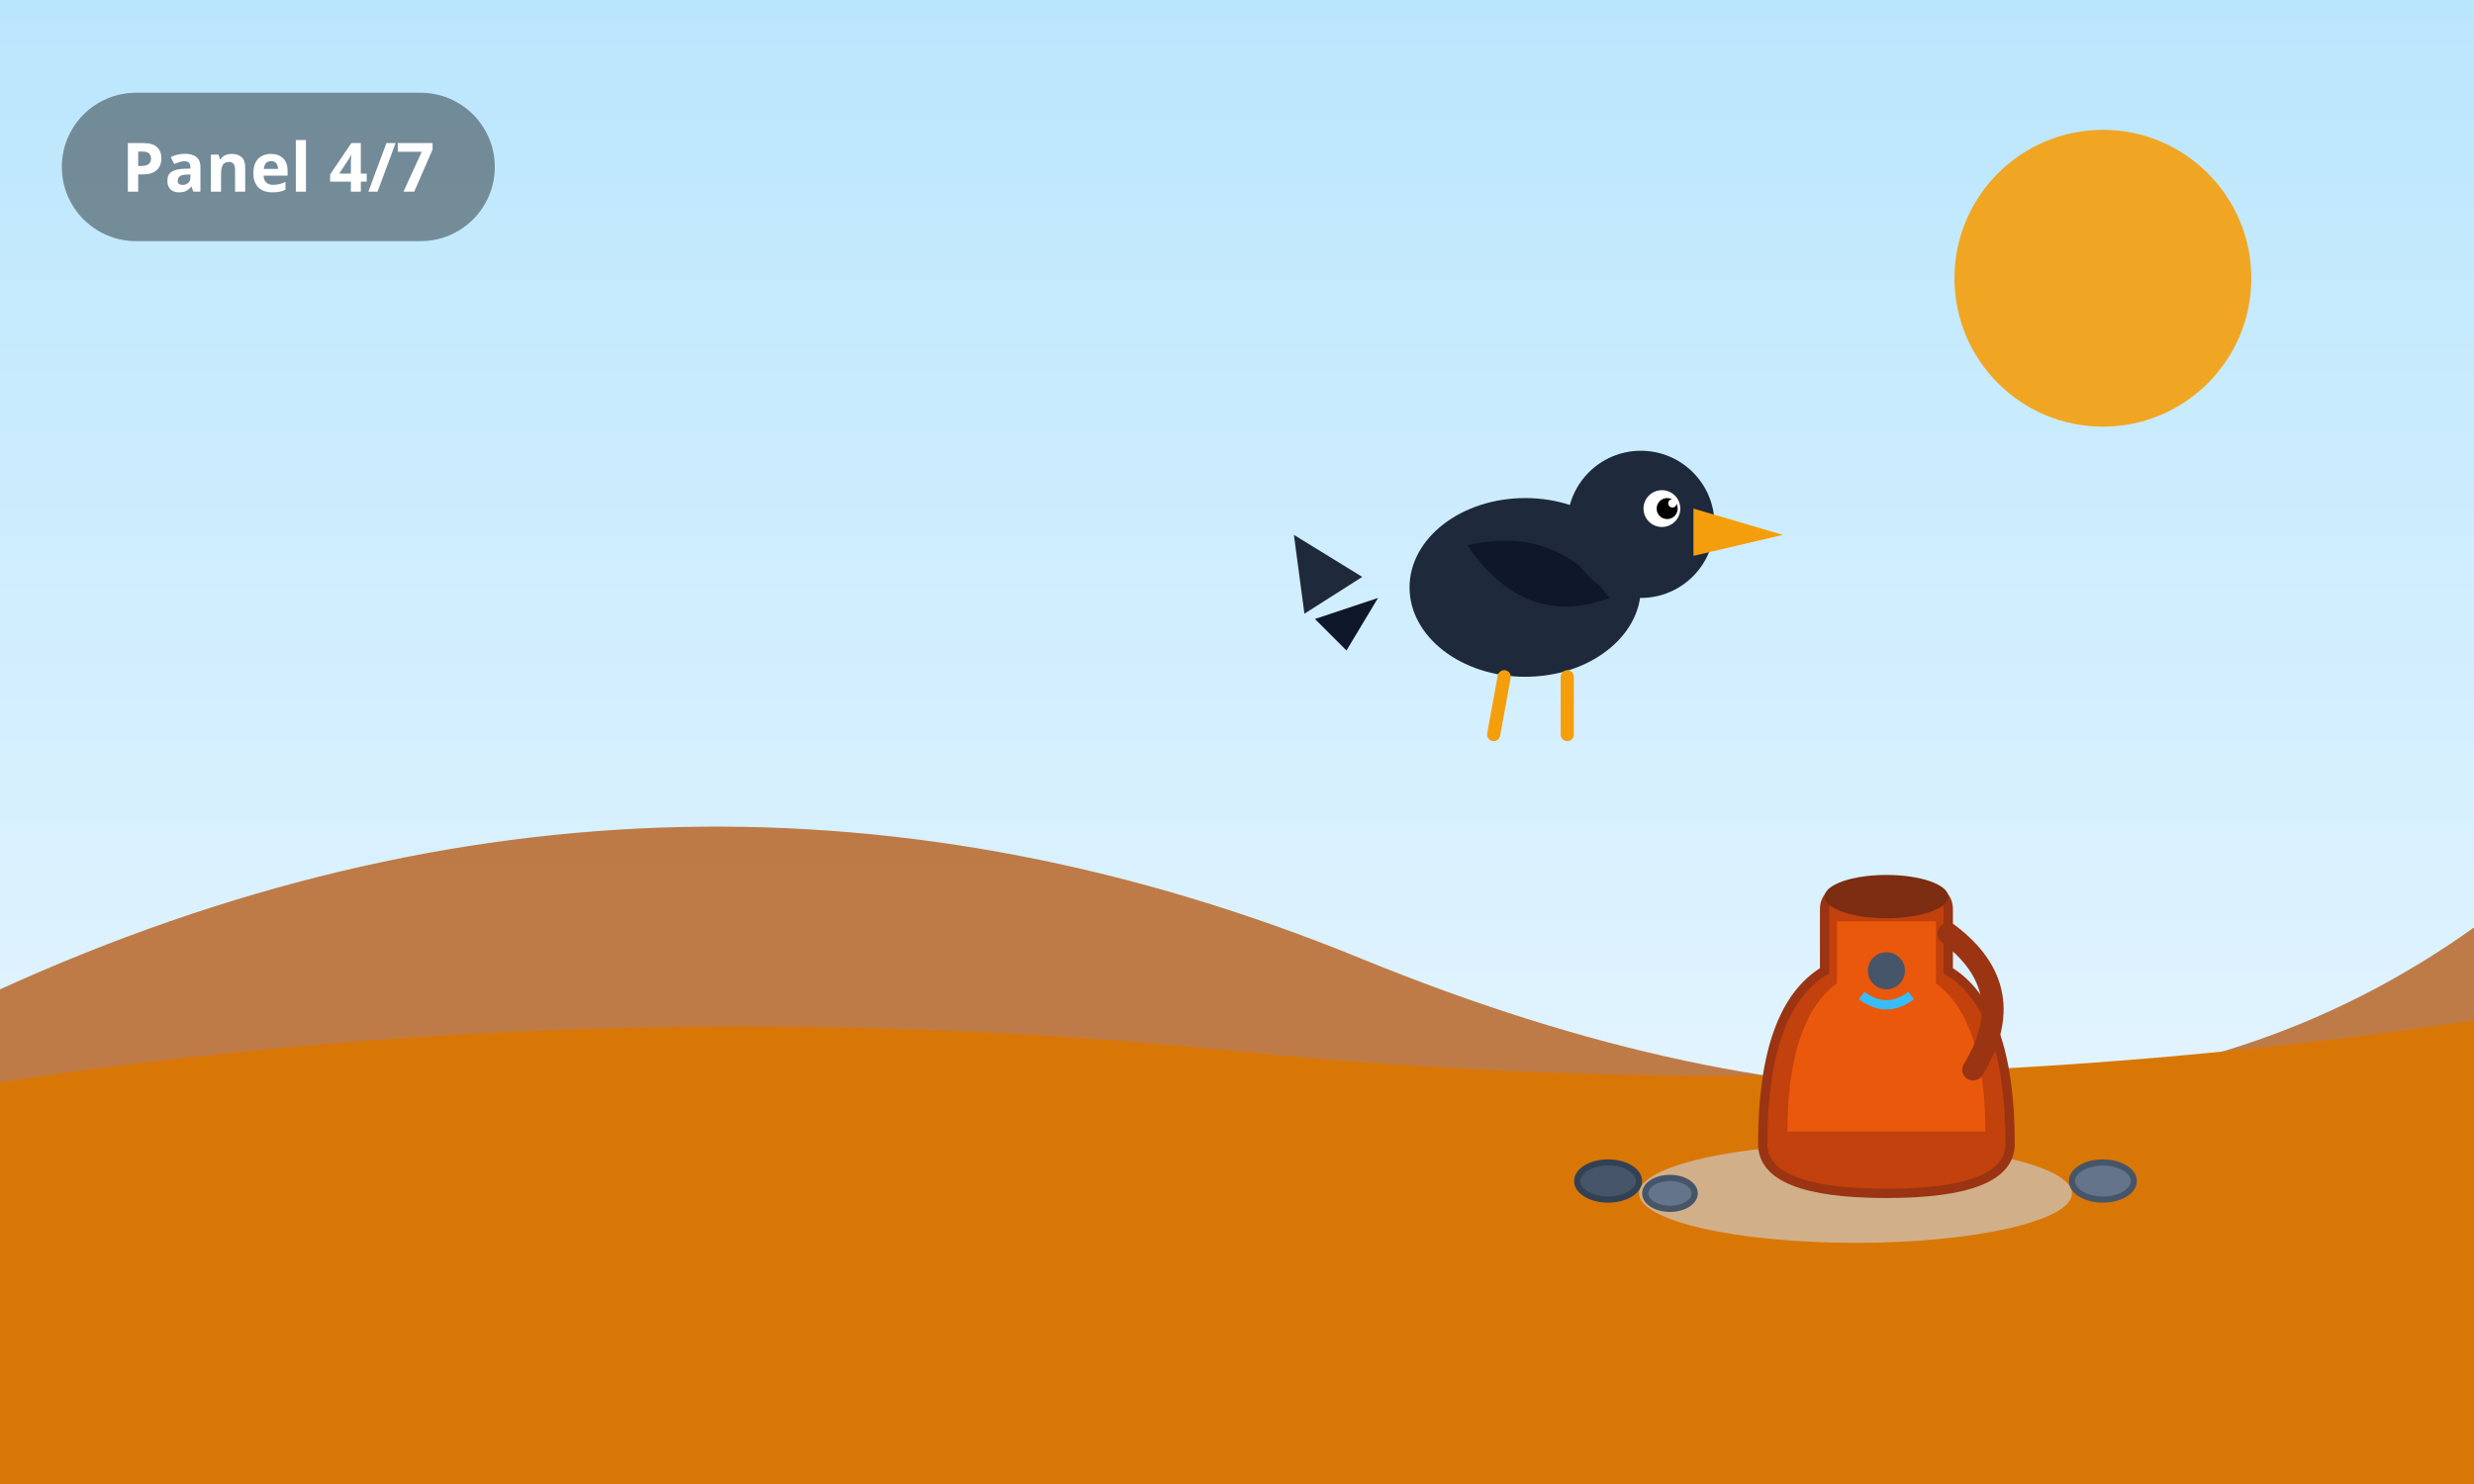
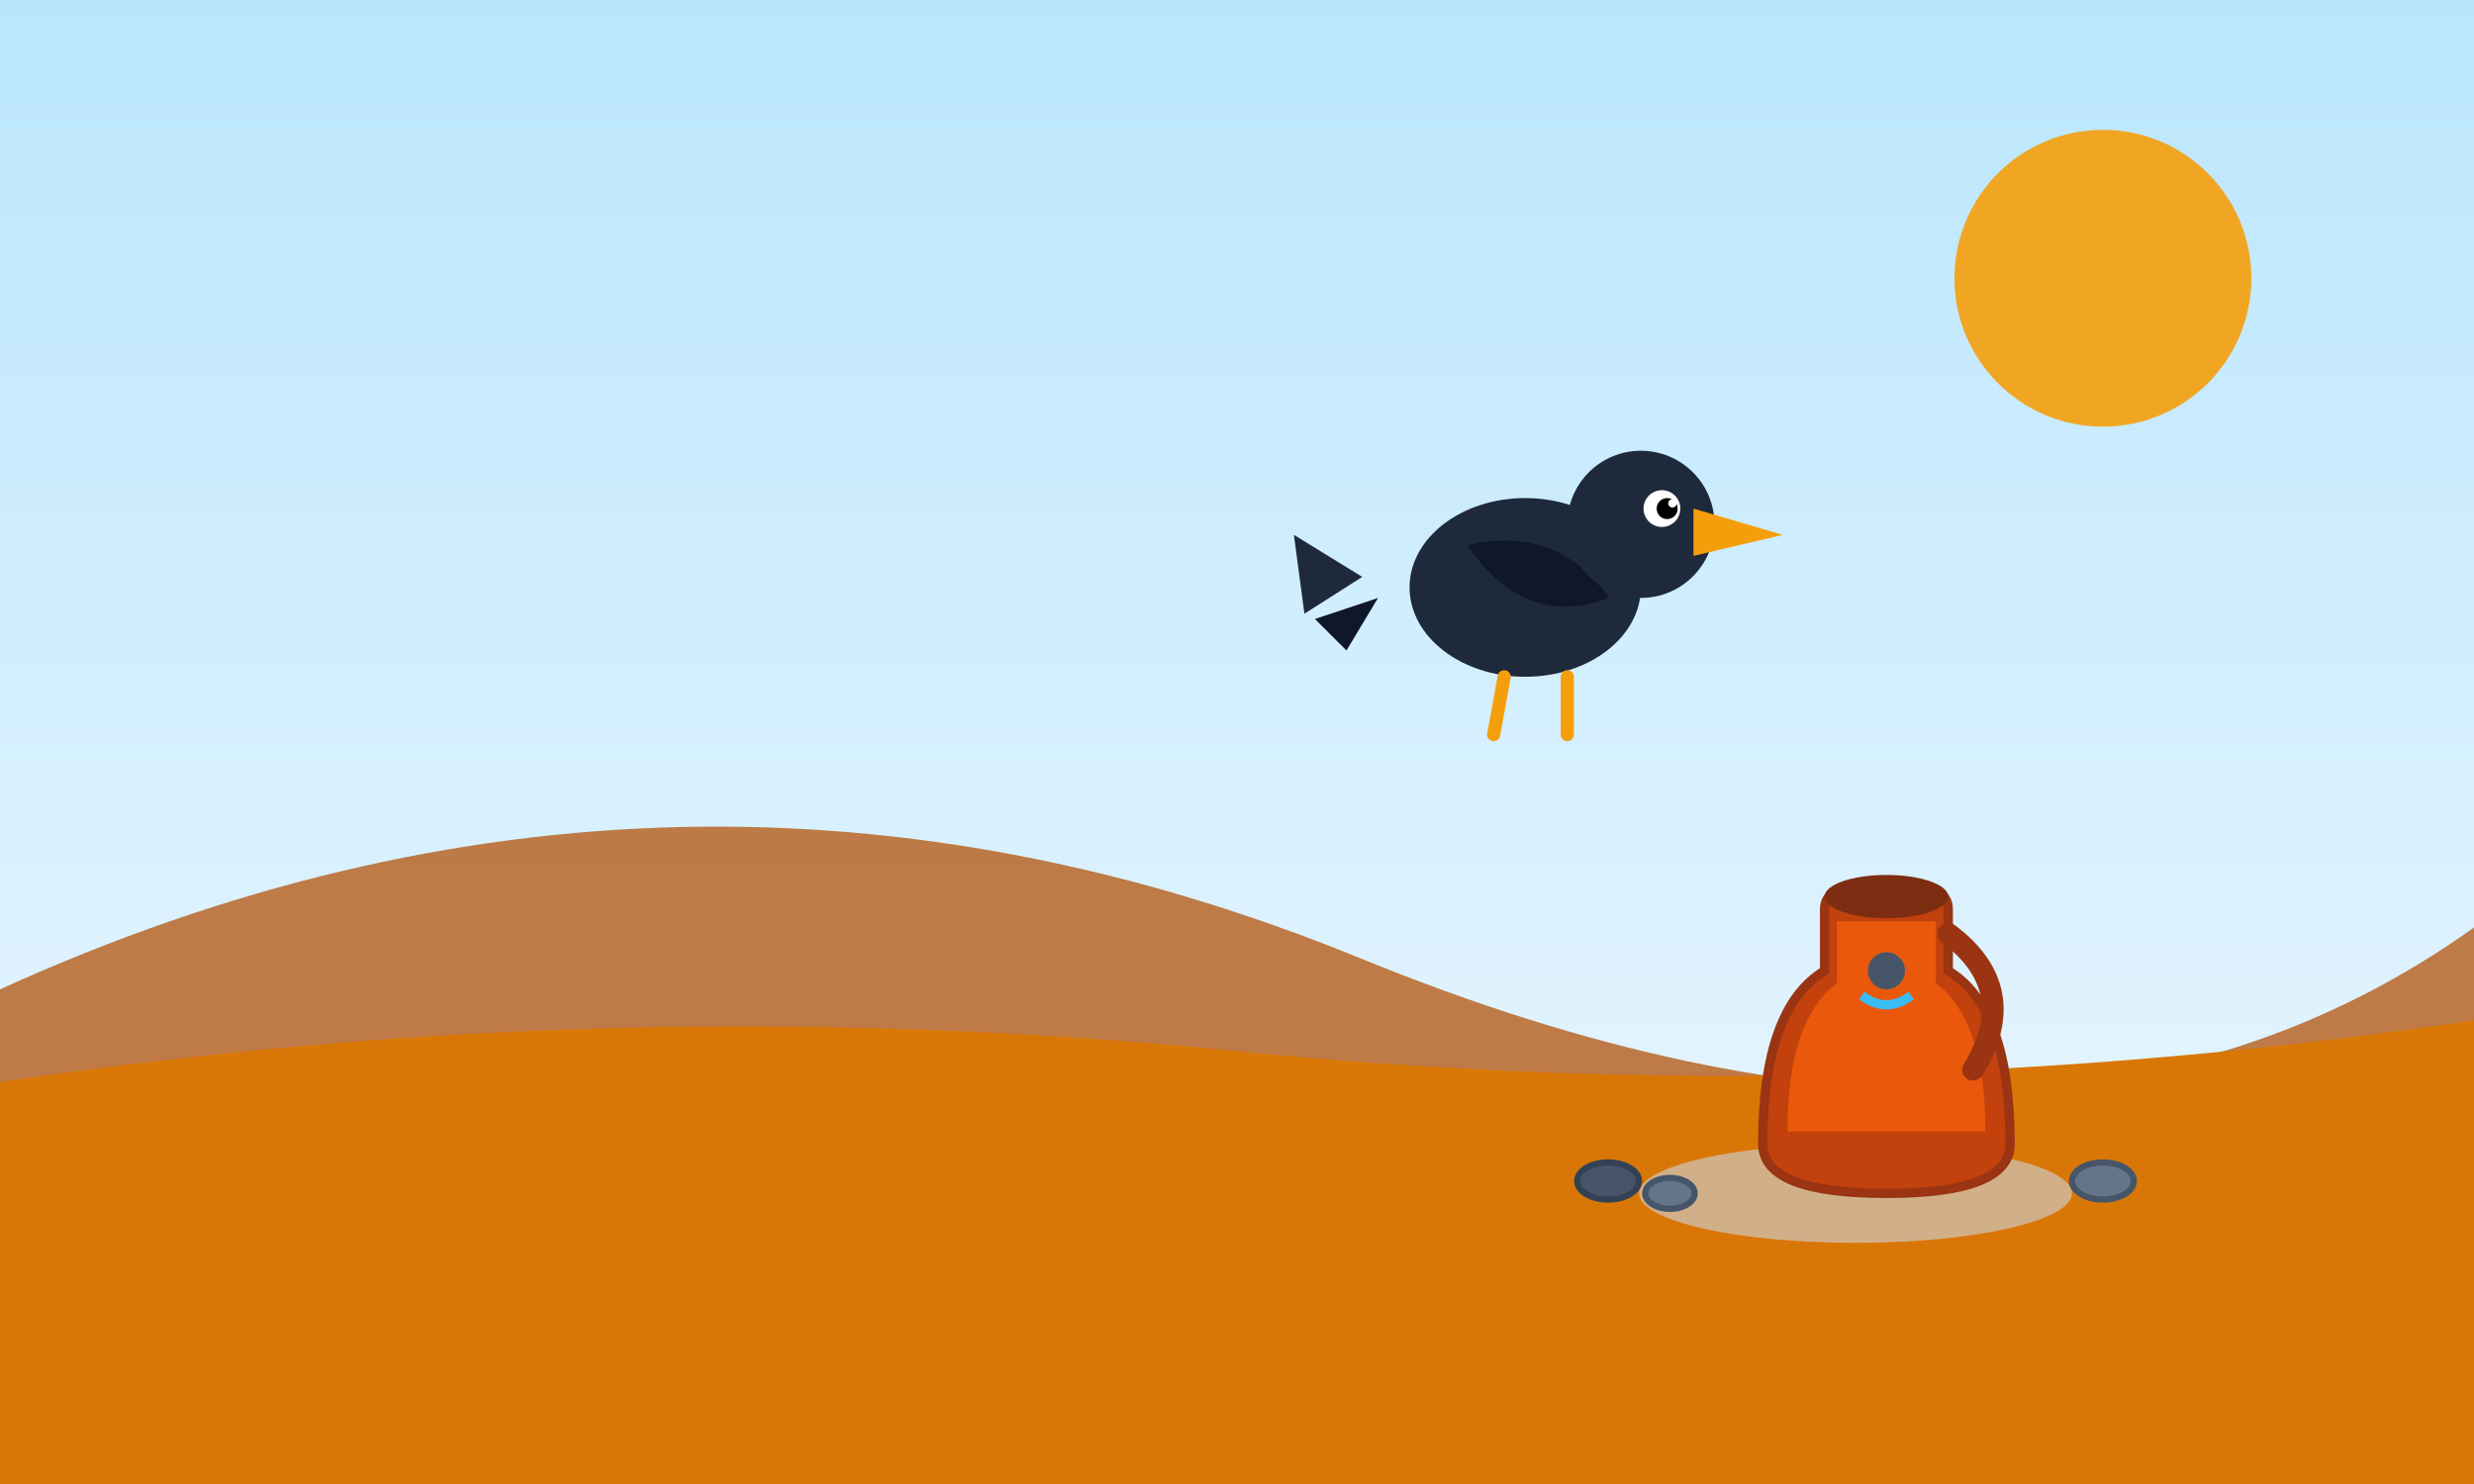
<svg xmlns="http://www.w3.org/2000/svg" viewBox="0 0 400 240" class="story-svg-canvas">
  <defs>
    <linearGradient id="skyGrad_3" x1="0%" y1="0%" x2="0%" y2="100%">
      <stop offset="0%" stop-color="#bae6fd" />
      <stop offset="100%" stop-color="#f0f9ff" />
    </linearGradient>
  </defs>
  <rect width="400" height="240" fill="url(#skyGrad_3)" />
  <circle cx="340" cy="45" r="24" fill="#f59e0b" opacity="0.9" />
  <path d="M 0 160 Q 110 110 220 155 T 400 150 L 400 240 L 0 240 Z" fill="#b45309" opacity="0.75" />
  <path d="M 0 175 Q 100 160 200 170 T 400 165 L 400 240 L 0 240 Z" fill="#d97706" />
  <g transform="translate(275, 135) scale(1)">
    <ellipse cx="25" cy="58" rx="35" ry="8" fill="#CBD5E1" opacity="0.6" />
    <path d="M10 50 Q10 28 20 22 L20 12 Q20 8 28 8 L32 8 Q40 8 40 12 L40 22 Q50 28 50 50 Q50 58 30 58 Q10 58 10 50 Z" fill="#C2410C" stroke="#9A3412" stroke-width="1.5" />
    <path d="M14 48 Q14 30 22 24 L22 14 L38 14 L38 24 Q46 30 46 48 Z" fill="#EA580C" />
    <ellipse cx="30" cy="10" rx="10" ry="3.5" fill="#7C2D12" />
    <path d="M40 16 Q52 25 44 38" stroke="#9A3412" stroke-width="3.5" fill="none" stroke-linecap="round" />
    <ellipse cx="-15" cy="56" rx="5" ry="3" fill="#475569" stroke="#334155" stroke-width="1" />
    <ellipse cx="-5" cy="58" rx="4" ry="2.5" fill="#64748B" stroke="#475569" stroke-width="1" />
    <ellipse cx="65" cy="56" rx="5" ry="3" fill="#64748B" stroke="#475569" stroke-width="1" />
    <circle cx="30" cy="22" r="3" fill="#475569" />
    <path d="M26 26 Q30 29 34 26" stroke="#38BDF8" stroke-width="1.5" fill="none" />
  </g>
  <g class="anim-character">
    <g transform="translate(250, 95) scale(0.85, 0.85) translate(-50, -50)">
      <polygon points="15,48 2,40 4,55" fill="#1E293B" />
      <polygon points="18,52 6,56 12,62" fill="#0F172A" />
      <ellipse cx="46" cy="50" rx="22" ry="17" fill="#1E293B" />
      <path d="M35 42 Q52 38 62 52 Q46 58 35 42 Z" fill="#0F172A" />
      <circle cx="68" cy="38" r="14" fill="#1E293B" />
      <circle cx="72" cy="35" r="3.5" fill="#FFFFFF" />
      <circle cx="73" cy="35" r="2" fill="#000000" />
      <circle cx="74" cy="34" r="0.8" fill="#FFFFFF" />
      <polygon points="78,35 95,40 78,44" fill="#F59E0B" />
      <line x1="42" y1="67" x2="40" y2="78" stroke="#F59E0B" stroke-width="2.5" stroke-linecap="round" />
      <line x1="54" y1="67" x2="54" y2="78" stroke="#F59E0B" stroke-width="2.5" stroke-linecap="round" />
    </g>
  </g>
-   <g transform="translate(10, 15)">
-     <rect width="70" height="24" rx="12" fill="rgba(0,0,0,0.4)" />
-     <text x="35" y="16" fill="#FFFFFF" font-family="'Nunito', sans-serif" font-size="11" font-weight="700" text-anchor="middle">
-             Panel 4/7
-           </text>
-   </g>
</svg>
